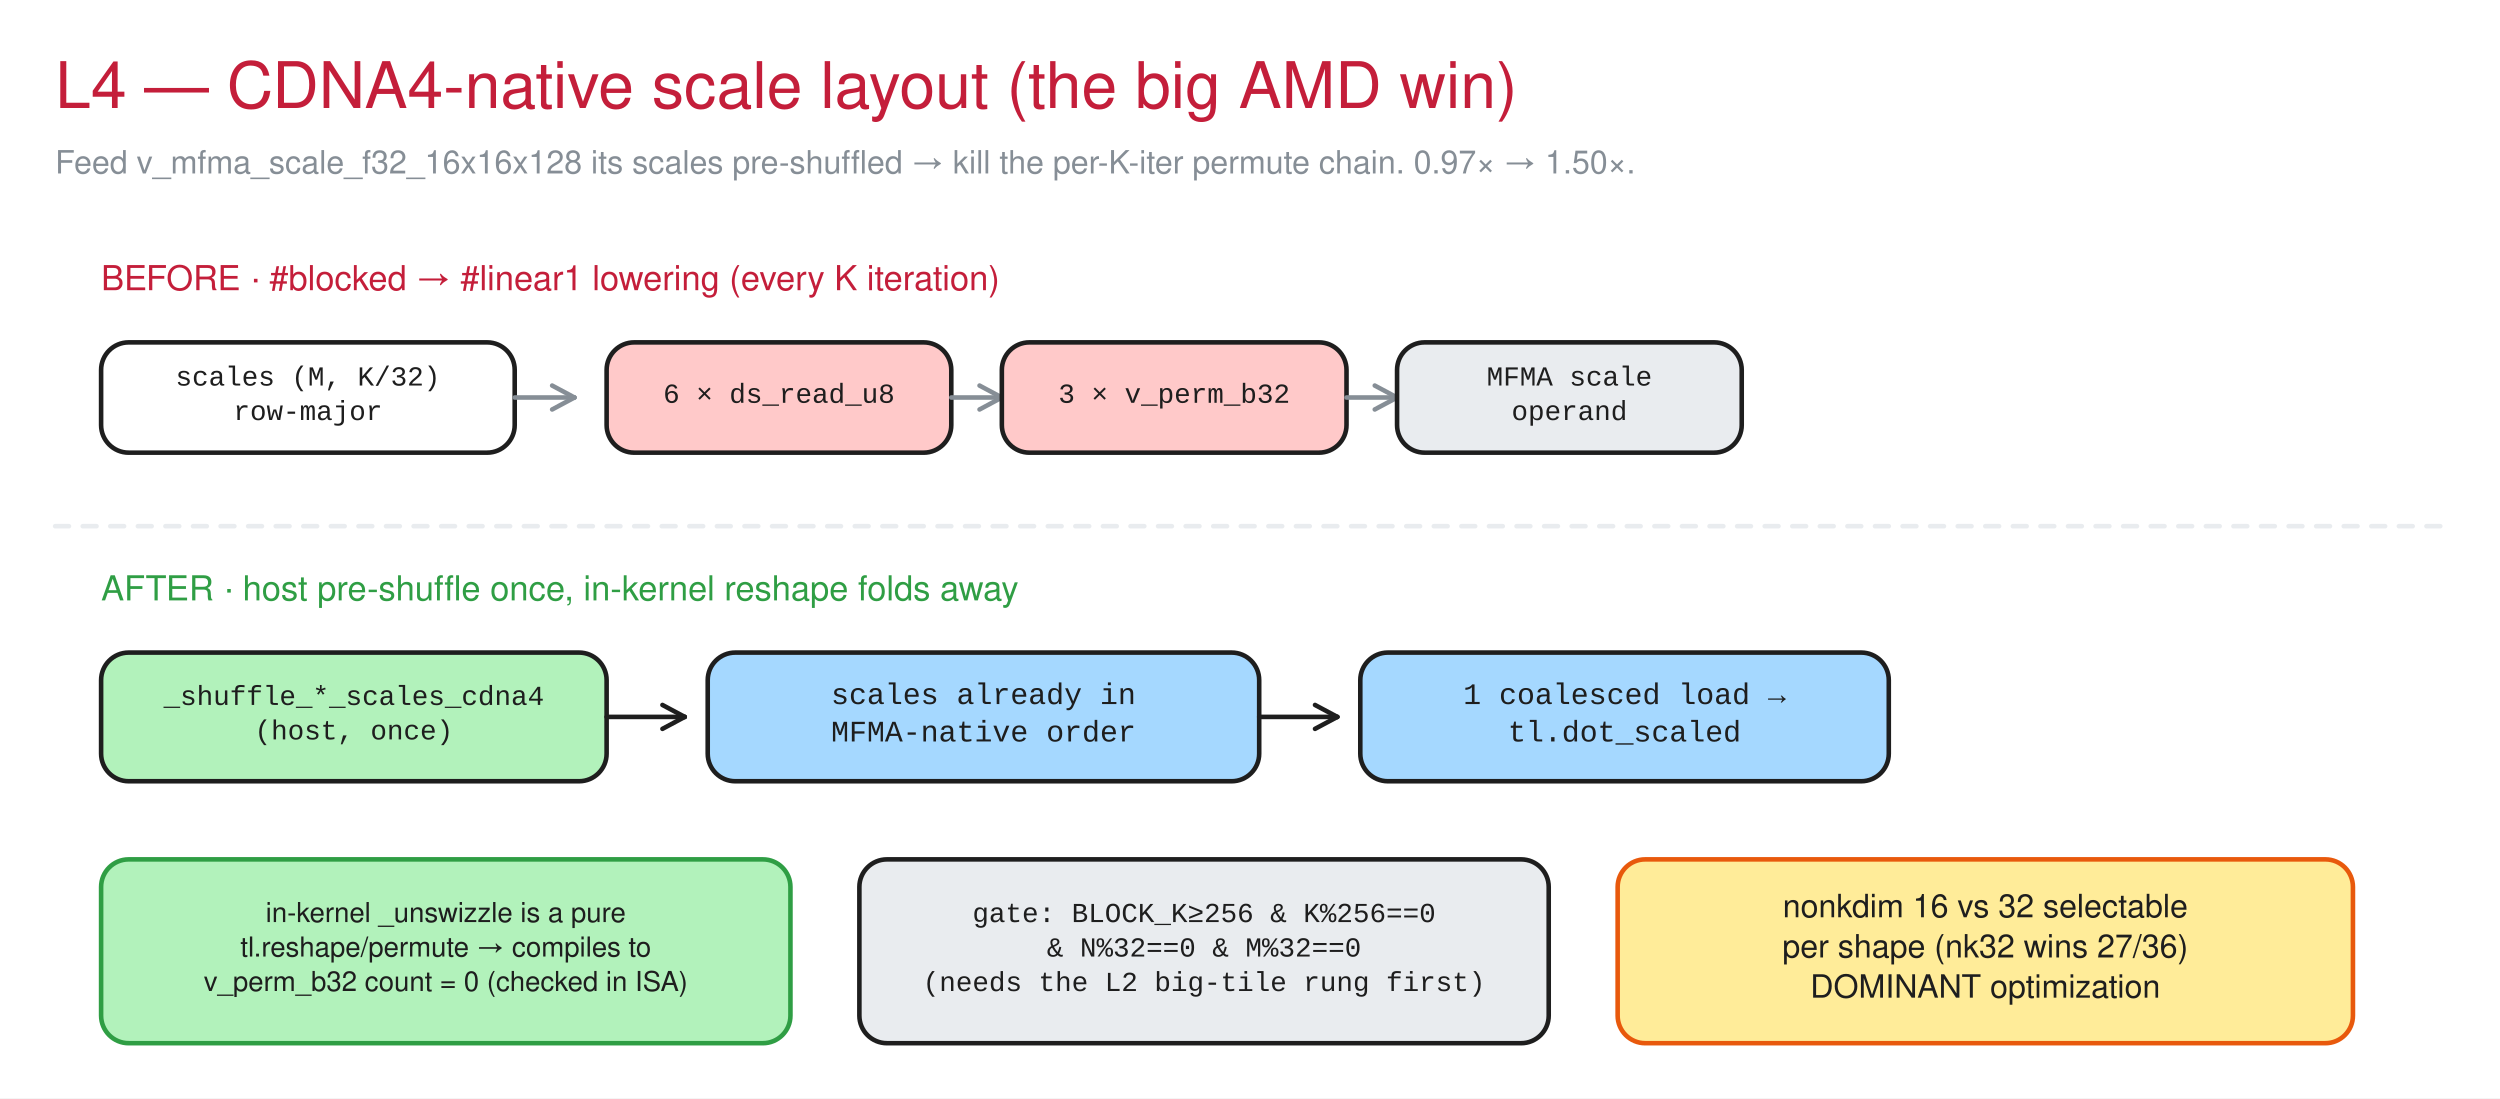
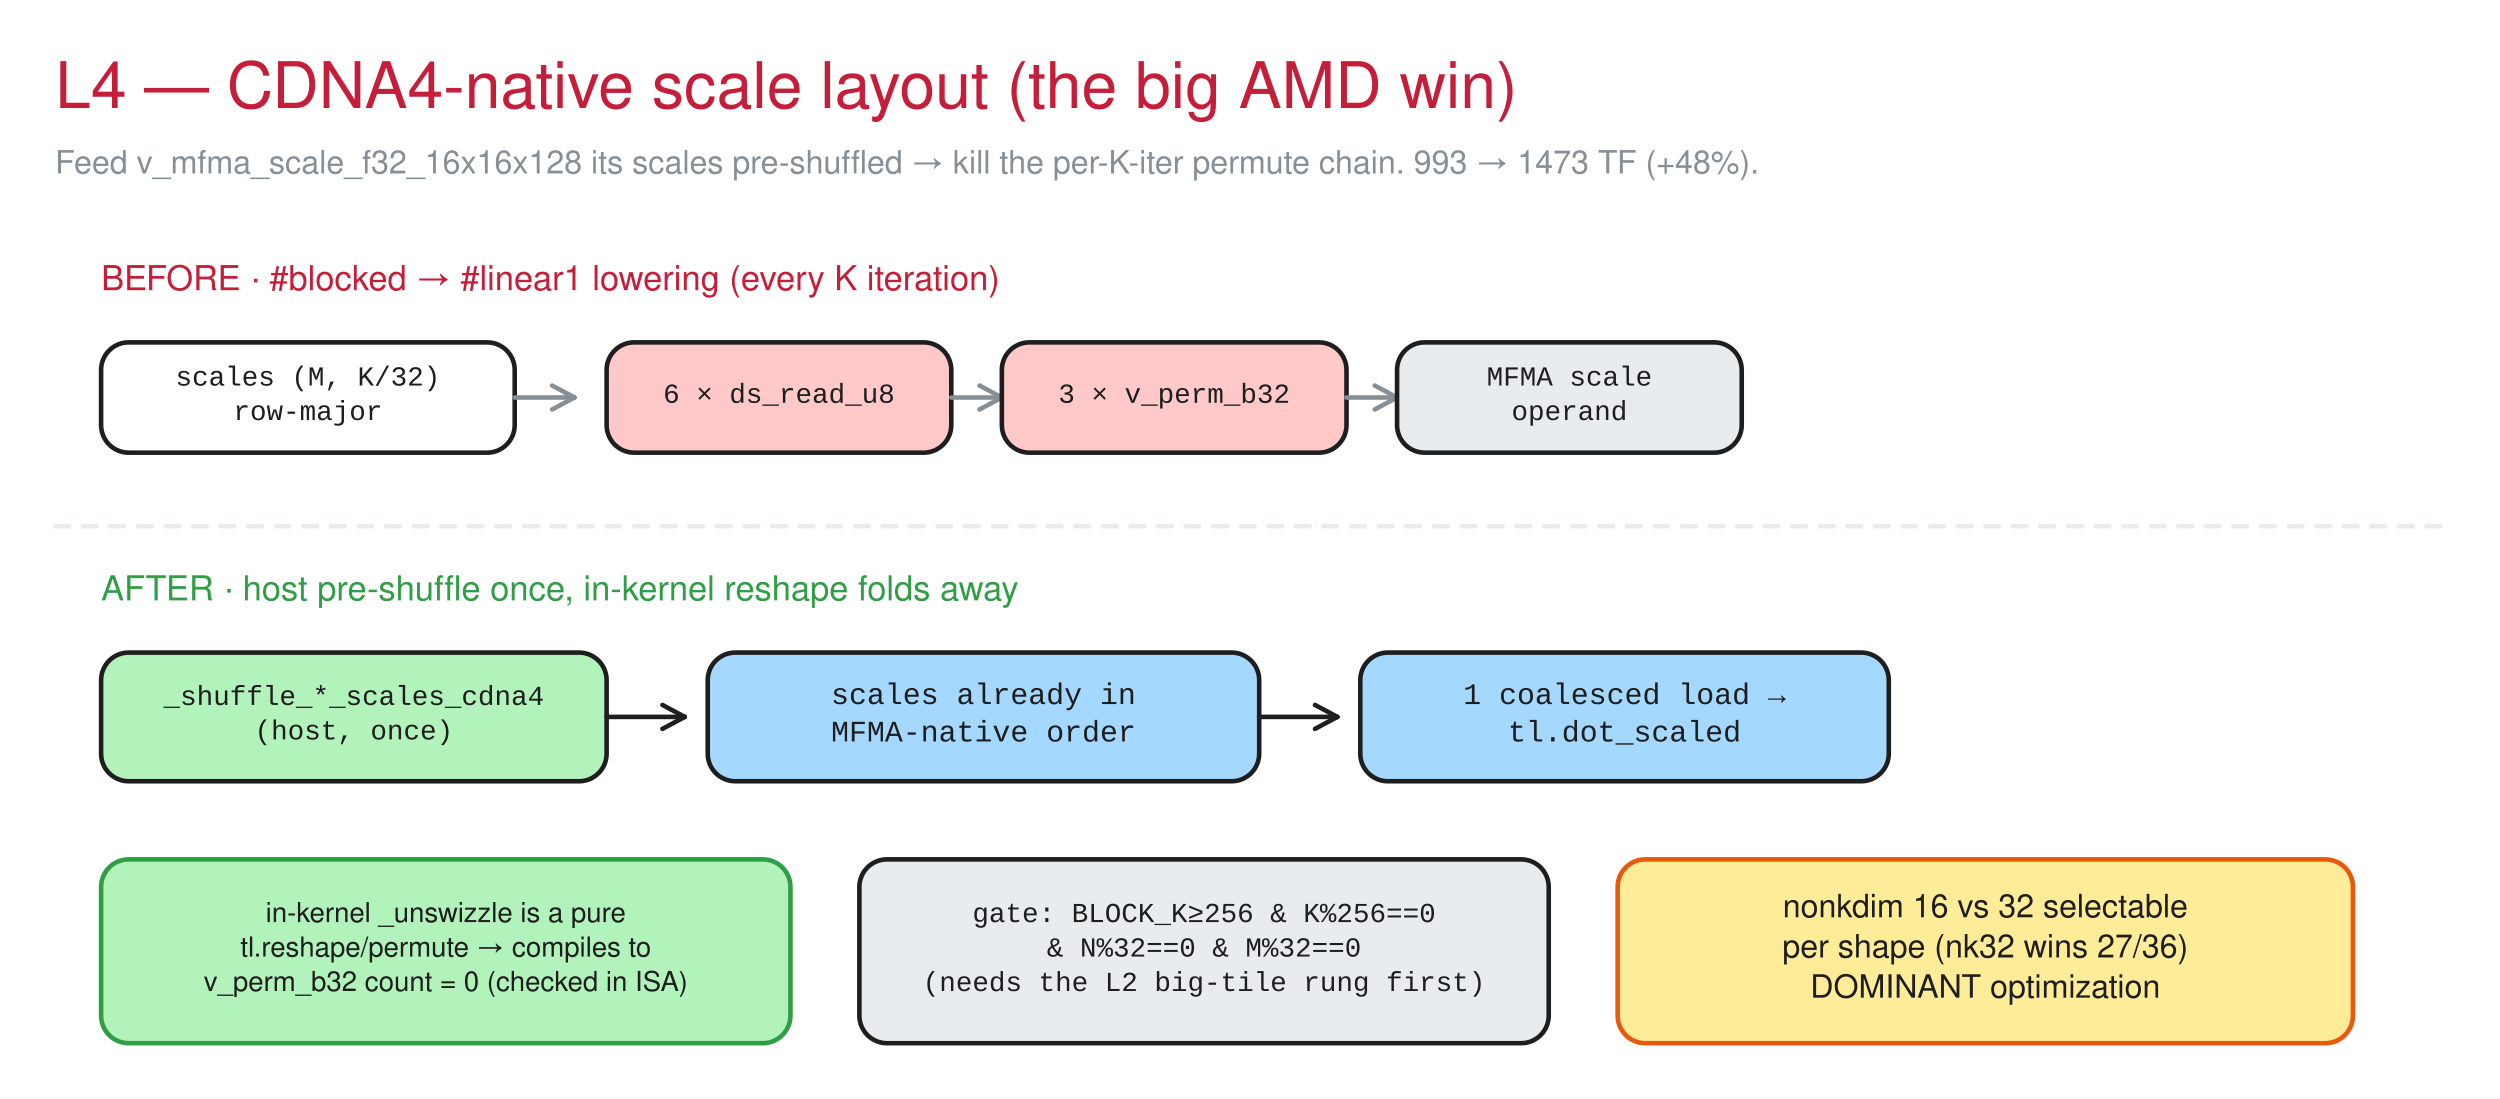
<svg xmlns="http://www.w3.org/2000/svg" width="1088" height="478" viewBox="16.0 -4.0 1088.0 478.0" font-family="Segoe UI, Helvetica, Arial, sans-serif">
  <rect x="16.0" y="-4.0" width="1088.0" height="478.0" fill="#ffffff" />
  <text x="40.0" y="43.0" font-size="28" font-family="Segoe UI, Helvetica, Arial, sans-serif" fill="#c41e3a" text-anchor="start">L4 — CDNA4-native scale layout  (the big AMD win)</text>
-   <text x="40.0" y="71.5" font-size="14" font-family="Segoe UI, Helvetica, Arial, sans-serif" fill="#868e96" text-anchor="start">Feed v_mfma_scale_f32_16x16x128 its scales pre-shuffled → kill the per-K-iter permute chain. 0.97× → 1.50×.</text>
+   <text x="40.0" y="71.5" font-size="14" font-family="Segoe UI, Helvetica, Arial, sans-serif" fill="#868e96" text-anchor="start">Feed v_mfma_scale_f32_16x16x128 its scales pre-shuffled → kill the per-K-iter permute chain. 993 → 1473 TF (+48%).</text>
  <text x="60.0" y="122.3" font-size="15" font-family="Segoe UI, Helvetica, Arial, sans-serif" fill="#c41e3a" text-anchor="start">BEFORE · #blocked → #linear1 lowering (every K iteration)</text>
  <rect x="60.0" y="145.0" width="180.0" height="48.0" rx="12" fill="#ffffff" stroke="#1e1e1e" stroke-width="2" />
  <text x="150.0" y="163.8" font-size="12" font-family="Consolas, 'Courier New', monospace" fill="#1e1e1e" text-anchor="middle">scales (M, K/32)</text>
  <text x="150.0" y="178.8" font-size="12" font-family="Consolas, 'Courier New', monospace" fill="#1e1e1e" text-anchor="middle">row-major</text>
  <polyline points="240.0,169.0 266.0,169.0" fill="none" stroke="#868e96" stroke-width="2" stroke-linecap="round" stroke-linejoin="round" />
  <line x1="266.0" y1="169.0" x2="256.3" y2="163.8" stroke="#868e96" stroke-width="2" stroke-linecap="round" />
  <line x1="266.0" y1="169.0" x2="256.3" y2="174.2" stroke="#868e96" stroke-width="2" stroke-linecap="round" />
  <rect x="280.0" y="145.0" width="150.0" height="48.0" rx="12" fill="#ffc9c9" stroke="#1e1e1e" stroke-width="2" />
  <text x="355.0" y="171.3" font-size="12" font-family="Consolas, 'Courier New', monospace" fill="#1e1e1e" text-anchor="middle">6 × ds_read_u8</text>
  <polyline points="430.0,169.0 452.0,169.0" fill="none" stroke="#868e96" stroke-width="2" stroke-linecap="round" stroke-linejoin="round" />
  <line x1="452.0" y1="169.0" x2="442.3" y2="163.8" stroke="#868e96" stroke-width="2" stroke-linecap="round" />
  <line x1="452.0" y1="169.0" x2="442.3" y2="174.2" stroke="#868e96" stroke-width="2" stroke-linecap="round" />
  <rect x="452.0" y="145.0" width="150.0" height="48.0" rx="12" fill="#ffc9c9" stroke="#1e1e1e" stroke-width="2" />
  <text x="527.0" y="171.3" font-size="12" font-family="Consolas, 'Courier New', monospace" fill="#1e1e1e" text-anchor="middle">3 × v_perm_b32</text>
  <polyline points="602.0,169.0 624.0,169.0" fill="none" stroke="#868e96" stroke-width="2" stroke-linecap="round" stroke-linejoin="round" />
  <line x1="624.0" y1="169.0" x2="614.3" y2="163.8" stroke="#868e96" stroke-width="2" stroke-linecap="round" />
  <line x1="624.0" y1="169.0" x2="614.3" y2="174.2" stroke="#868e96" stroke-width="2" stroke-linecap="round" />
  <rect x="624.0" y="145.0" width="150.0" height="48.0" rx="12" fill="#e9ecef" stroke="#1e1e1e" stroke-width="2" />
  <text x="699.0" y="163.8" font-size="12" font-family="Consolas, 'Courier New', monospace" fill="#1e1e1e" text-anchor="middle">MFMA scale</text>
  <text x="699.0" y="178.8" font-size="12" font-family="Consolas, 'Courier New', monospace" fill="#1e1e1e" text-anchor="middle">operand</text>
  <polyline points="40.0,225.0 1080.0,225.0" fill="none" stroke="#e9ecef" stroke-width="2" stroke-linecap="round" stroke-linejoin="round" stroke-dasharray="6,6" />
  <text x="60.0" y="257.3" font-size="15" font-family="Segoe UI, Helvetica, Arial, sans-serif" fill="#2f9e44" text-anchor="start">AFTER · host pre-shuffle once, in-kernel reshape folds away</text>
  <rect x="60.0" y="280.0" width="220.0" height="56.0" rx="12" fill="#b2f2bb" stroke="#1e1e1e" stroke-width="2" />
  <text x="170.0" y="302.8" font-size="12" font-family="Consolas, 'Courier New', monospace" fill="#1e1e1e" text-anchor="middle">_shuffle_*_scales_cdna4</text>
  <text x="170.0" y="317.8" font-size="12" font-family="Consolas, 'Courier New', monospace" fill="#1e1e1e" text-anchor="middle">(host, once)</text>
  <polyline points="280.0,308.0 314.0,308.0" fill="none" stroke="#1e1e1e" stroke-width="2" stroke-linecap="round" stroke-linejoin="round" />
  <line x1="314.0" y1="308.0" x2="304.3" y2="302.8" stroke="#1e1e1e" stroke-width="2" stroke-linecap="round" />
  <line x1="314.0" y1="308.0" x2="304.3" y2="313.2" stroke="#1e1e1e" stroke-width="2" stroke-linecap="round" />
  <rect x="324.0" y="280.0" width="240.0" height="56.0" rx="12" fill="#a5d8ff" stroke="#1e1e1e" stroke-width="2" />
  <text x="444.0" y="302.4" font-size="13" font-family="Consolas, 'Courier New', monospace" fill="#1e1e1e" text-anchor="middle">scales already in</text>
  <text x="444.0" y="318.7" font-size="13" font-family="Consolas, 'Courier New', monospace" fill="#1e1e1e" text-anchor="middle">MFMA-native order</text>
  <polyline points="564.0,308.0 598.0,308.0" fill="none" stroke="#1e1e1e" stroke-width="2" stroke-linecap="round" stroke-linejoin="round" />
  <line x1="598.0" y1="308.0" x2="588.3" y2="302.8" stroke="#1e1e1e" stroke-width="2" stroke-linecap="round" />
  <line x1="598.0" y1="308.0" x2="588.3" y2="313.2" stroke="#1e1e1e" stroke-width="2" stroke-linecap="round" />
  <rect x="608.0" y="280.0" width="230.0" height="56.0" rx="12" fill="#a5d8ff" stroke="#1e1e1e" stroke-width="2" />
  <text x="723.0" y="302.4" font-size="13" font-family="Consolas, 'Courier New', monospace" fill="#1e1e1e" text-anchor="middle">1 coalesced load →</text>
  <text x="723.0" y="318.7" font-size="13" font-family="Consolas, 'Courier New', monospace" fill="#1e1e1e" text-anchor="middle">tl.dot_scaled</text>
  <rect x="60.0" y="370.0" width="300.0" height="80.0" rx="12" fill="#b2f2bb" stroke="#2f9e44" stroke-width="2" />
  <text x="210.0" y="397.3" font-size="12" font-family="Segoe UI, Helvetica, Arial, sans-serif" fill="#1e1e1e" text-anchor="middle">in-kernel _unswizzle is a pure</text>
  <text x="210.0" y="412.3" font-size="12" font-family="Segoe UI, Helvetica, Arial, sans-serif" fill="#1e1e1e" text-anchor="middle">tl.reshape/permute → compiles to</text>
  <text x="210.0" y="427.3" font-size="12" font-family="Segoe UI, Helvetica, Arial, sans-serif" fill="#1e1e1e" text-anchor="middle">v_perm_b32 count = 0 (checked in ISA)</text>
  <rect x="390.0" y="370.0" width="300.0" height="80.0" rx="12" fill="#e9ecef" stroke="#1e1e1e" stroke-width="2" />
  <text x="540.0" y="397.3" font-size="12" font-family="Consolas, 'Courier New', monospace" fill="#1e1e1e" text-anchor="middle">gate: BLOCK_K≥256 &amp; K%256==0</text>
  <text x="540.0" y="412.3" font-size="12" font-family="Consolas, 'Courier New', monospace" fill="#1e1e1e" text-anchor="middle">&amp; N%32==0 &amp; M%32==0</text>
  <text x="540.0" y="427.3" font-size="12" font-family="Consolas, 'Courier New', monospace" fill="#1e1e1e" text-anchor="middle">(needs the L2 big-tile rung first)</text>
  <rect x="720.0" y="370.0" width="320.0" height="80.0" rx="12" fill="#ffec99" stroke="#e8590c" stroke-width="2" />
  <text x="880.0" y="395.2" font-size="14" font-family="Segoe UI, Helvetica, Arial, sans-serif" fill="#1e1e1e" text-anchor="middle">nonkdim 16 vs 32 selectable</text>
  <text x="880.0" y="412.7" font-size="14" font-family="Segoe UI, Helvetica, Arial, sans-serif" fill="#1e1e1e" text-anchor="middle">per shape (nk32 wins 27/36)</text>
  <text x="880.0" y="430.2" font-size="14" font-family="Segoe UI, Helvetica, Arial, sans-serif" fill="#1e1e1e" text-anchor="middle">DOMINANT optimization</text>
</svg>
